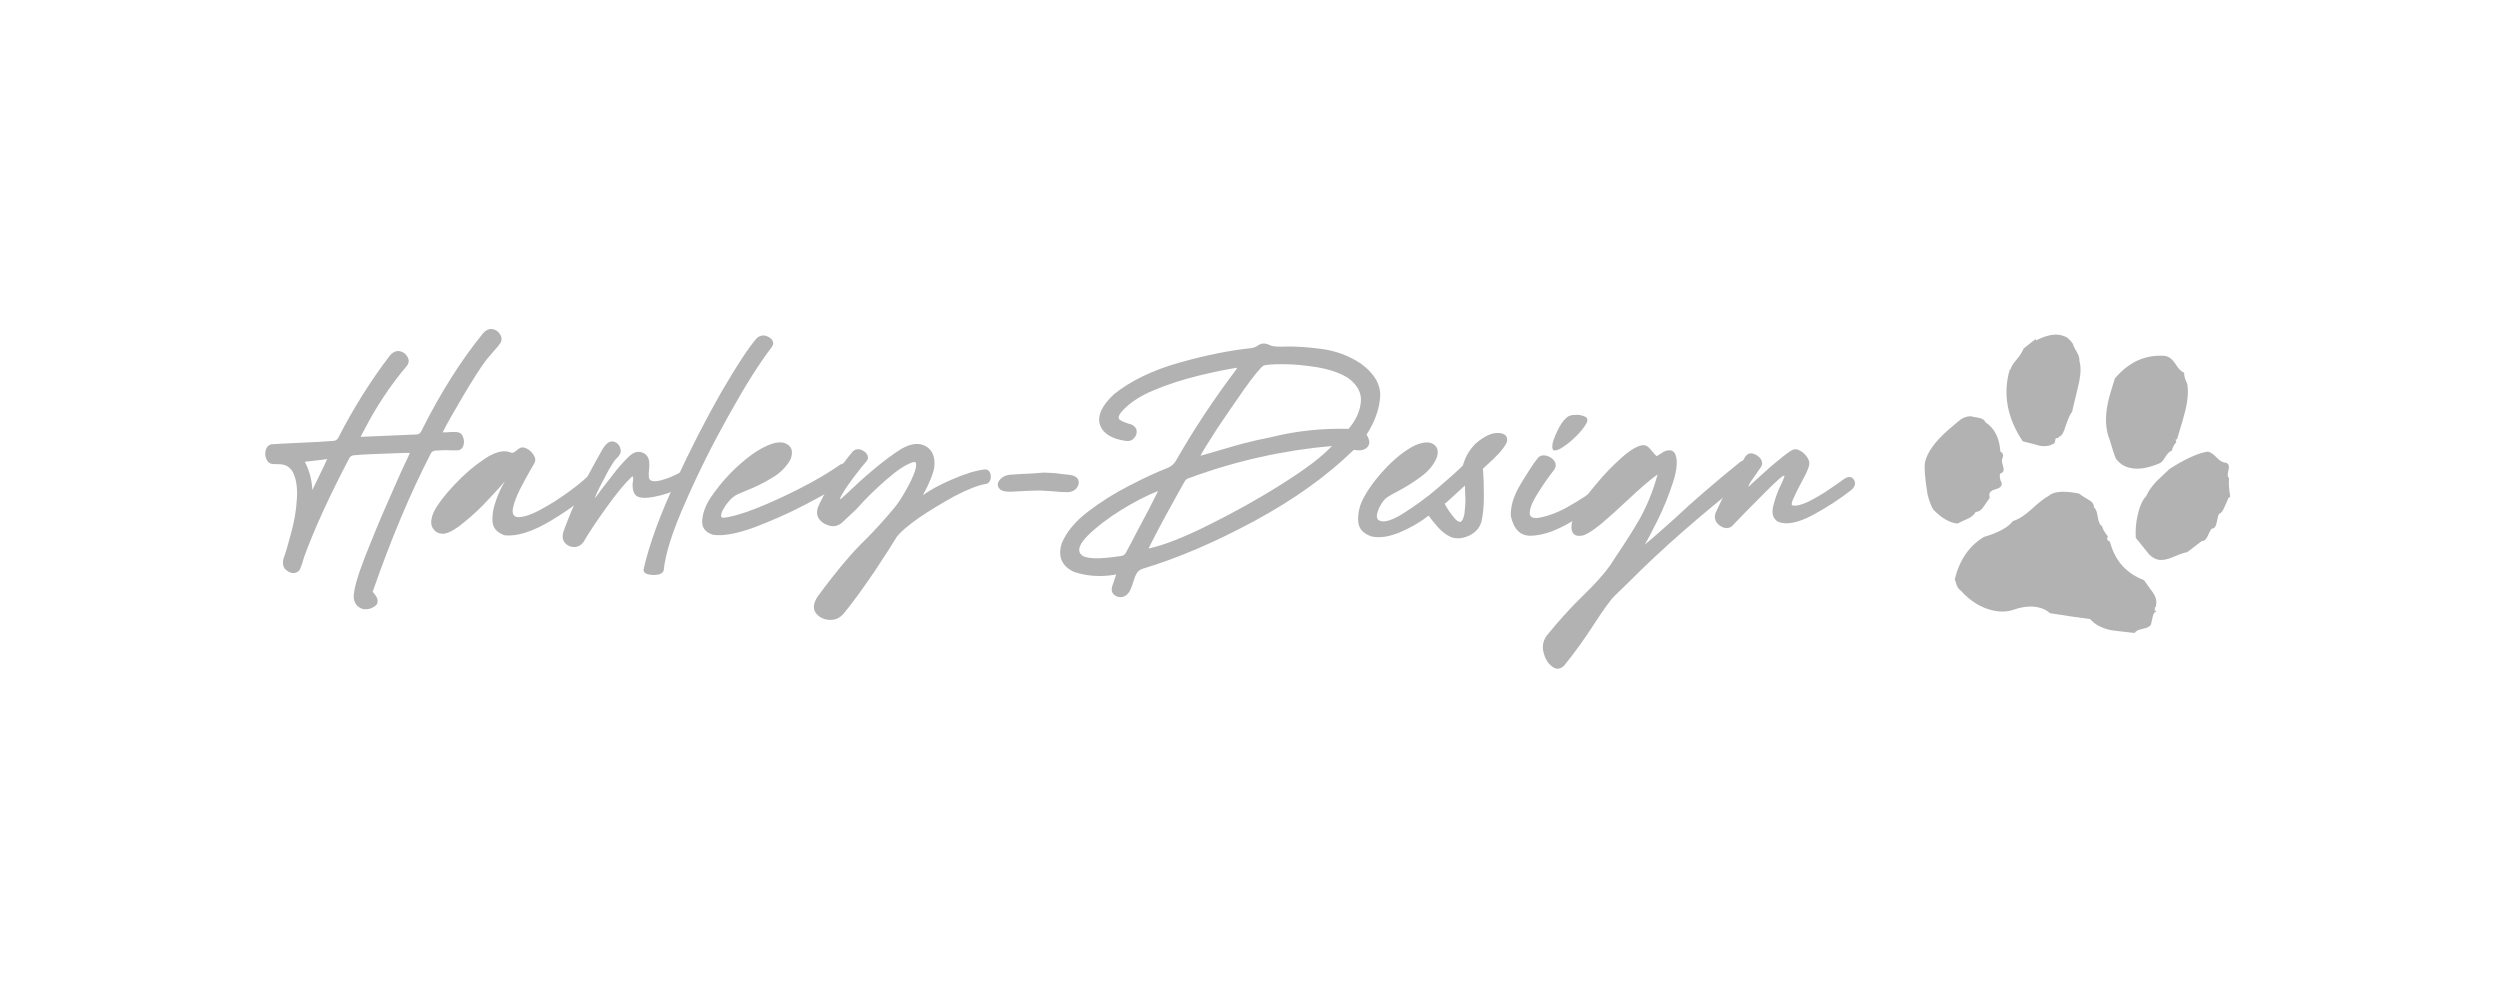
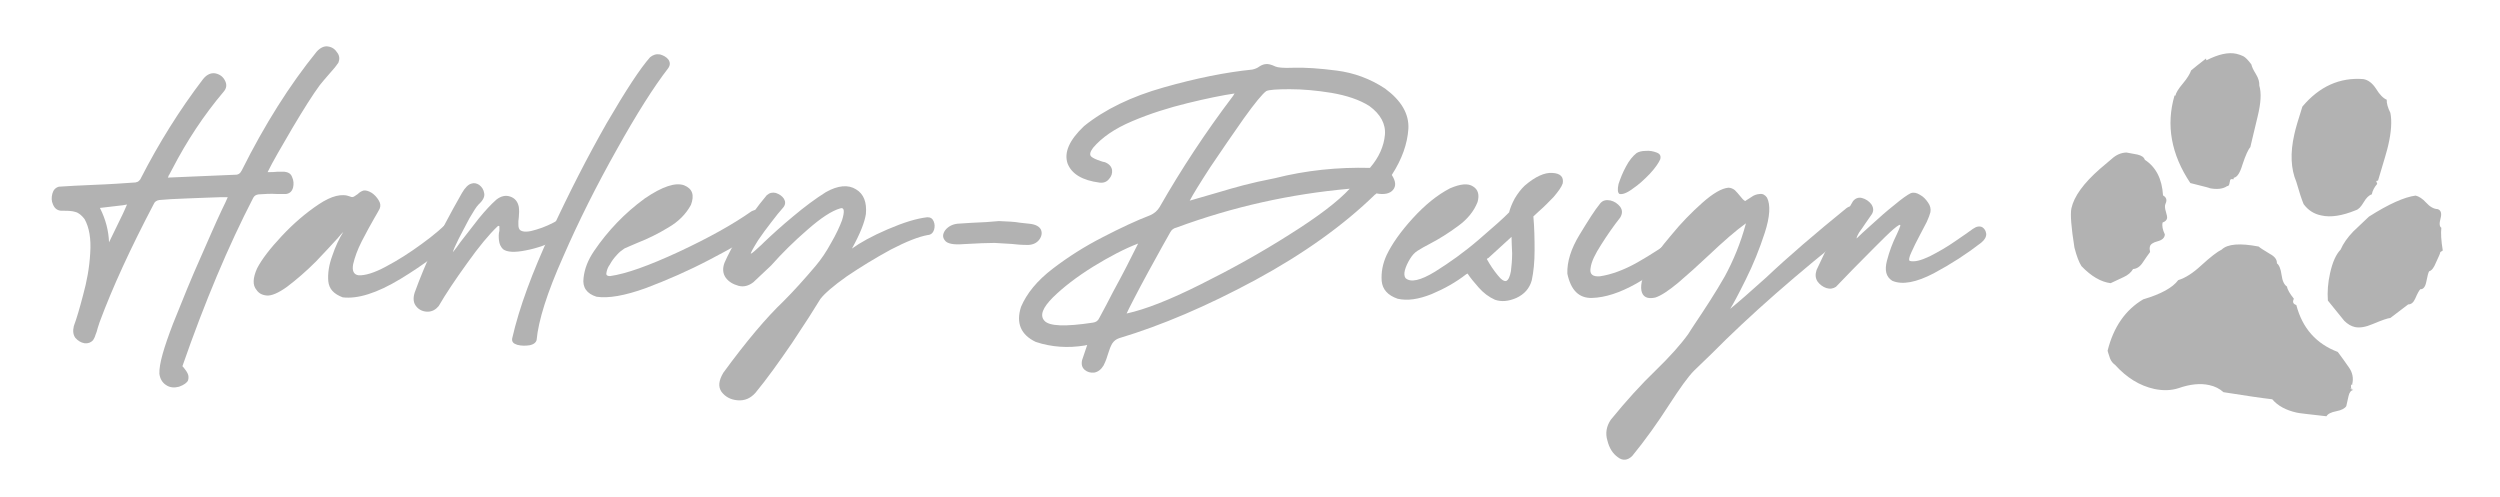
- <svg xmlns="http://www.w3.org/2000/svg" version="1.1" id="Ebene_1" x="0px" y="0px" viewBox="0 0 1504 595.3" style="enable-background:new 0 0 1504 595.3;" xml:space="preserve">
+ <svg xmlns="http://www.w3.org/2000/svg" version="1.1" id="Ebene_1" x="0px" y="0px" viewBox="0 0 1236 245.3" style="enable-background:new 0 0 1236 245.3;" xml:space="preserve">
  <style type="text/css">
	.st0{fill:#B2B2B2;}
</style>
  <g>
-     <path class="st0" d="M253.5,259.3c11.4-22.8,23.7-42.3,37.1-58.8c1.8-2,3.9-2.9,5.7-2.5c2,0.3,3.4,1.4,4.5,3.1   c1.1,1.5,1.2,3.2,0.5,4.9c-0.2,0.3-0.8,1.1-1.7,2.3l-3.2,3.7c-0.9,1.1-1.7,2-2.5,2.9c-0.8,0.9-1.4,1.7-1.8,2.2   c-3.4,4.6-7.9,11.7-13.6,21.3c-5.5,9.4-9.7,16.6-12.2,21.7c1.8,0,3.4,0,4.9-0.2h3.4c1.8,0.2,3.2,0.9,3.8,2.6   c0.8,1.7,0.9,3.5,0.5,5.2c-0.5,1.8-1.5,2.9-3.4,3.2h-4.8c-2.8-0.2-5.9,0-8.9,0.2c-1.2,0.2-2,0.6-2.6,1.7   c-12.2,23.6-23.9,51.3-35,83.2c0,0.2,0.3,0.3,0.5,0.6c0.6,0.8,1.4,1.7,2,2.9c0.6,1.1,0.6,2.3,0.3,3.5c-0.5,1.2-2,2.3-4.5,3.2   c-2.3,0.6-4.5,0.5-6.5-0.9c-1.8-1.2-2.9-3.1-3.2-5.5c-0.2-4.8,2.2-12.9,6.8-24.9c4.8-12,9.1-22.6,13.4-32.2   c4.2-9.5,7.7-17.7,10.8-24.2c1.2-2.5,2.2-4.5,2.8-6h-3.8c-4.5,0.2-9.9,0.3-16.2,0.6c-6.2,0.2-10.8,0.5-13.9,0.8   c-1.2,0.2-2.2,0.8-2.6,1.8c-11.5,21.9-20.5,41.4-26.9,58.7c-0.3,0.8-0.5,1.7-0.9,2.8c-0.3,1.2-0.6,2.3-1.1,3.4   c-0.3,1.1-0.8,2-1.2,2.6c-1.1,1.2-2.5,1.7-4.2,1.5c-1.8-0.3-3.2-1.2-4.5-2.6c-1.1-1.5-1.4-3.4-0.8-5.9c1.4-3.7,2.9-8.9,4.6-15.4   c1.8-6.5,3.1-13.4,3.5-20.6c0.5-7.2-0.5-12.8-2.8-16.9c-1.4-1.8-2.9-3.1-4.5-3.5c-1.5-0.5-3.4-0.6-5.4-0.6h-1.7   c-2-0.2-3.2-1.2-4-3.1c-0.8-1.7-0.8-3.5-0.3-5.4c0.5-1.8,1.5-2.9,3.2-3.4c4.2-0.3,10-0.6,17.1-0.9c8.2-0.3,15.1-0.8,20.8-1.2   c0.8-0.2,1.2-0.3,1.7-0.8c0.3-0.3,0.8-0.8,0.9-1.2c8.9-17.4,19.2-33.9,30.8-49.1c2-2.5,4.2-3.2,6.2-2.8c2.2,0.5,3.7,1.7,4.6,3.5   c1.1,2,0.8,3.9-0.6,5.5c-9.9,11.7-18.3,24.5-25.4,38.2l-1.7,3.2c-0.2,0-0.2,0.3-0.2,0.5c-0.2,0.2-0.2,0.3-0.3,0.6l33.1-1.4   C251.8,261.5,252.8,260.7,253.5,259.3z M187.9,294.8l6.9-14.2c0.6-1.5,1.4-2.9,2-4.5c-1.4,0.3-2.6,0.5-4,0.6   c-3.1,0.3-6.2,0.8-9.4,1.1C186.3,283.5,187.7,289.2,187.9,294.8z" />
-     <path class="st0" d="M296.3,314c-0.3-3.8,0.3-8,2-12.6c1.5-4.5,3.4-8.5,5.4-11.7c-0.6,0.6-1.5,1.5-2.6,2.9   c-2.8,3.1-6.5,7.1-10.9,11.7c-4.6,4.6-9.4,8.8-14.3,12.5c-4.3,3.1-7.7,4.5-10,4.3c-2.3-0.2-4-1.1-5.1-2.8c-2-2.3-1.8-5.9,0.3-10.6   c2.3-4.5,6.5-9.9,12.2-16c5.9-6.3,12-11.5,18.3-15.7c6.3-4.2,11.5-5.5,15.6-3.8c0.6,0.3,1.2,0.3,1.8,0l1.8-1.2   c0.8-0.8,1.7-1.4,2.9-1.8c1.1-0.2,2.5,0.2,4,1.1c1.4,0.9,2.6,2.2,3.5,3.7c0.9,1.4,1.1,2.8,0.5,4.2c-0.6,1.1-1.4,2.6-2.6,4.6   c-2,3.4-4,7.2-6.2,11.4c-2.2,4.3-3.5,8-4.3,11.4c-0.6,3.2,0.2,5.1,2.6,5.5c3.2,0.2,7.9-1.2,13.6-4.3c5.9-3.1,11.7-6.8,17.7-11.2   c6-4.3,10.8-8.5,14.5-12.3c1.5-1.5,3.1-2,4.6-1.7c1.4,0.3,2.3,1.2,2.6,2.9c0.2,1.5-0.8,3.5-2.9,5.9c-7.7,8-17.6,15.4-29.3,22.5   c-11.7,7.1-21.3,10-28.6,9.1C299,320.3,296.7,317.9,296.3,314z" />
-     <path class="st0" d="M345.4,329.1c-2.2,0-4.2-0.9-5.5-2.5c-1.5-1.7-1.8-4-0.9-6.9c2.6-7.2,5.7-14.6,9.1-22   c3.4-7.5,8.2-16.6,14.3-27.3c1.5-2.6,3.1-4.2,4.6-4.6c1.4-0.5,2.6-0.2,3.9,0.6c1.4,1.1,2.2,2.3,2.5,4.2c0.3,1.7-0.6,3.5-2.8,5.5   c-1.1,1.1-2.5,3.4-4.5,6.8c-1.8,3.5-3.7,6.9-5.4,10.3s-2.6,5.5-2.8,6.5c1.2-1.5,2.5-3.2,3.8-5.1c2.9-3.8,6-7.7,9.1-11.7   c3.2-3.9,6-6.9,8.6-9.2c2.3-1.8,4.6-2.3,6.9-1.5c2.3,0.8,3.7,2.5,4.2,5.1c0.2,1.5,0.2,3.2,0,5.1c-0.2,1.4-0.3,2.6-0.2,3.9   c0,1.1,0.3,2,0.9,2.5c1.5,1.1,4.3,0.9,8-0.3c3.8-1.1,7.5-2.8,11.1-4.9c1.4-0.8,2.5-0.6,3.2,0.5c0.9,1.2,1.2,2.6,0.9,4.3   c-0.3,1.7-1.5,3.2-3.7,4.5c-5.7,2.9-11.4,4.9-16.8,5.9c-5.5,1.1-9.2,0.9-11.2-0.6c-1.2-1.2-1.8-2.6-2-4.3c-0.2-1.8-0.2-3.4,0.2-4.8   v-2.2c-0.2-0.3-0.5-0.3-0.9,0c-4.2,4-9.2,10-15.1,18.3c-5.9,8.2-10.6,15.2-14,21.1C349.5,328,347.7,329.1,345.4,329.1z" />
-     <path class="st0" d="M460.3,201.9c1.7,0.5,3.1,1.2,4.2,2.6c0.9,1.4,0.9,2.8-0.2,4.3c-7.1,9.2-15.6,22.6-25.4,40.2   c-9.9,17.6-18.8,35.3-26.5,53c-7.9,17.7-12.2,31.4-13.1,41.1c-0.3,1.2-1.4,2.2-3.5,2.6c-2,0.3-4,0.3-6-0.2c-2-0.6-2.8-1.5-2.6-3.1   c3.5-15.4,10-32.8,19.1-52.5c9.1-19.7,18.3-37.6,27.7-54.1c9.5-16.3,16.6-27.1,21.4-32.5C456.9,202.1,458.4,201.6,460.3,201.9z" />
-     <path class="st0" d="M422.5,312.5c0.5-4.8,2.3-9.1,5.2-13.4c6.8-10,15.2-18.8,25.1-26c8.8-6,15.2-8,19.4-6.5   c4.2,1.7,5.2,4.9,3.4,9.7c-2.5,4.6-6.2,8.3-11.2,11.2c-5.1,3.1-10,5.5-15.1,7.5c-2.3,0.9-4.5,2-6.5,2.8c-1.2,0.8-2.6,1.8-3.8,3.2   c-1.4,1.5-2.6,3.1-3.5,4.8c-1.1,1.5-1.5,2.9-1.7,4.2c-0.2,1.1,0.5,1.5,1.8,1.5c7.9-1.1,19.1-5.1,34-12c14.8-6.9,26.8-13.6,35.9-20   c2.2-1.1,4-1.1,5.5-0.2c1.5,0.8,2.3,2.3,2.3,4.2c-0.2,2-1.7,4-4.6,6.2c-5.4,3.7-13.4,8.2-23.9,13.7c-10.3,5.4-20.8,10-31.4,14   c-10.5,3.8-18.6,5.2-24.5,4.3C424.1,320.2,421.9,317.1,422.5,312.5z" />
-     <path class="st0" d="M544.9,295.1c2.5-4.3,4.3-8.2,5.4-11.2c1.4-4.5,1.1-6.5-0.8-5.9c-4.3,1.2-9.7,4.8-16.2,10.5   c-6.6,5.7-12.6,11.6-18,17.7l-8.8,8.3c-2.3,1.8-4.8,2.5-7.4,1.8c-2.8-0.8-4.8-2-6.3-4c-1.4-2-1.7-4.5-0.6-7.4   c1.5-3.5,4.2-8.6,8-15.2c3.8-6.6,8.2-12.6,12.9-18.2c1.4-1.2,2.8-1.5,4.5-1.1c1.7,0.6,3.1,1.5,4,2.9c0.8,1.4,0.8,2.8-0.3,4.2   c-1.8,2-3.8,4.5-6,7.4c-2.3,2.9-4.5,6-6.5,8.9c-2.8,4.5-4,6.8-3.5,6.6c0.6-0.2,2.3-1.7,5.4-4.6l0.9-0.9c4-3.8,8.8-8.2,14.5-12.9   c5.7-4.8,11.1-8.8,16.2-12c6-3.4,11.1-3.8,14.9-1.4c3.9,2.3,5.4,6.5,4.9,12.2c-0.6,4-2.8,9.7-6.9,17.1c4-2.9,9.9-6.2,17.6-9.5   c7.9-3.4,14.3-5.4,19.7-6c1.5,0,2.5,0.6,3.1,2c0.6,1.4,0.6,2.8,0.2,4.2c-0.5,1.5-1.5,2.5-3.1,2.6c-4.5,0.8-10.6,3.2-18.3,7.2   c-7.7,4.2-14.9,8.6-21.7,13.2c-6.8,4.8-11.1,8.6-13.1,11.2c-2.9,4.8-7.5,12-13.9,21.6c-6.5,9.5-12.5,17.9-18.2,24.8   c-2.5,2.8-5.4,4-8.9,3.7c-3.4-0.3-6-1.7-7.9-4.2c-1.7-2.5-1.4-5.5,0.9-9.4c11.4-15.6,21.3-27.3,29.7-35.3   c5.1-5.1,10.5-11.1,16-17.6C540,303.2,542.5,299.5,544.9,295.1z" />
-     <path class="st0" d="M601.1,293.8c-1.2-1.5-1.1-3.2,0.3-5.1c1.4-1.7,3.4-2.8,6-3.1c4.5-0.3,9.2-0.6,14.2-0.8l6.3-0.5   c4.3,0.2,7.7,0.3,10.3,0.8l4.6,0.5c3.2,0.3,5.2,1.4,5.9,3.1c0.6,1.5,0.3,3.2-0.9,4.8s-3.1,2.5-5.4,2.6c-3.2,0-6-0.2-8.2-0.5   l-8.5-0.5c-3.4,0-8.5,0.2-15.4,0.6C605.5,296.1,602.2,295.5,601.1,293.8z" />
-     <path class="st0" d="M814.3,270.9l-0.5,0.3c-15.6,15.2-35.3,29.3-59.1,42.2c-23.9,12.9-46.4,22.5-67.4,28.8   c-1.5,0.5-2.6,1.4-3.4,2.6c-0.8,1.4-1.4,2.9-2,4.9c-0.5,1.8-1.2,3.8-2.3,6c-1.2,2-2.8,3.2-4.6,3.5c-1.8,0.2-3.4-0.2-4.8-1.4   c-1.2-1.1-1.7-2.6-1.2-4.8l2.5-7.4c-0.3,0-0.6,0-1.1,0.2c-8.5,1.4-16.5,0.8-24.2-1.7c-7.5-3.5-10-9.4-7.4-17.4   c2.8-6.6,7.9-12.9,15.6-18.8c7.7-5.9,15.9-11.1,24.9-15.7c8.9-4.6,16.6-8.2,23.4-10.8c2-0.9,3.5-2.2,4.6-4   c10.8-18.9,22.8-37.1,36.2-54.8c0.2-0.2,0.3-0.5,0.5-0.8c0.2-0.2,0.2-0.5,0.5-0.6c-6.2,0.9-14,2.5-23.4,4.8   c-9.4,2.3-18.6,5.2-27.3,8.9c-8.8,3.7-15.2,8.2-19.4,13.2c-1.5,2-1.8,3.4-0.9,4.3c0.9,0.8,2.5,1.5,4.6,2.2c0.6,0.2,1.4,0.5,2.2,0.6   c2.2,0.9,3.2,2.2,3.5,3.8c0.2,1.7-0.3,3.2-1.5,4.5c-1.1,1.4-2.6,2-4.6,1.8c-8.6-1.1-13.9-4.3-15.9-9.5c-1.8-5.4,0.8-11.5,8.2-18.5   c10.2-8.2,23.4-14.6,39.4-19.1c16.2-4.6,30.8-7.5,43.7-8.8c1.4-0.3,2.6-0.8,3.5-1.5c0.9-0.6,2-1.1,3.1-1.2c1.2-0.2,2.8,0.2,4.9,1.2   c1.1,0.5,4,0.8,8.6,0.6c6-0.2,13.2,0.3,21.7,1.4c8.5,1.1,16.5,4,23.9,8.9c8,5.9,11.9,12.5,11.5,19.9c-0.5,7.4-3.1,14.9-8.2,22.8   c2,3.1,2.2,5.5,0.6,7.4c-1.5,1.8-4.3,2.5-8.3,1.7C814.4,270.9,814.4,270.9,814.3,270.9z M674.4,334.5c1.4-0.2,2.5-0.9,3.1-2.3   c2.3-4.2,4.6-8.6,6.9-13.1c4.5-8.2,8.5-16,12.3-23.7c-6.8,2.6-14.2,6.5-22.2,11.4c-8.2,5.1-14.8,10.2-19.9,15.2   c-5.1,5.1-6.6,8.9-4.3,11.5C652.6,336.3,660.6,336.6,674.4,334.5z M727.4,315.7c15.1-7.5,29.9-15.7,43.9-24.6   c14.2-8.9,24.2-16.5,30-22.8c-29.3,2.6-57.7,8.9-85.6,19.2c-1.4,0.3-2.5,1.1-3.1,2.3l-4,7.1c-2.2,3.9-4.5,8.2-7.1,12.9   c-2.6,4.8-4.8,8.9-6.8,12.8c-2,3.8-3.2,6.3-3.7,7.4C700.2,328,712.2,323.3,727.4,315.7z M736.7,270c3.9-1.2,7.9-2.3,12-3.4   c4.2-1.1,9.4-2.3,15.6-3.5c15.4-3.9,31.1-5.5,47-5.1c4.5-5.2,6.9-10.8,7.4-16.3c0.5-5.4-2.2-10.3-7.7-14.3   c-4.9-3.1-11.2-5.2-18.8-6.5c-7.4-1.2-14.3-1.8-20.6-1.8s-10.2,0.3-11.5,0.9c-1.8,1.2-5.7,5.9-11.2,13.6   c-5.5,7.9-11.1,15.9-16.5,24c-5.4,8.3-8.8,13.9-10.2,16.6C727.7,272.6,732.5,271.2,736.7,270z" />
-     <path class="st0" d="M883.7,322.3c-3.9,1.7-7.4,2-10.6,0.9c-3.1-1.4-5.7-3.4-8-6c-2.3-2.6-4.2-4.9-5.5-6.9h-0.2c0,0-0.2,0-0.2,0.2   h-0.2c-5.1,4-10.8,7.2-17.2,9.9c-6.5,2.6-12,3.4-16.8,2.3c-4.9-1.7-7.5-4.6-7.9-8.8c-0.3-4.3,0.5-8.6,2.5-12.9   c2.6-5.4,6.8-11.4,12.8-18c6.2-6.8,12.3-11.7,18.5-14.9c5.1-2.2,8.9-2.6,11.4-0.9c2.5,1.5,3.2,4.2,2.2,7.7   c-1.8,4.6-5.1,8.6-9.7,11.9c-4.6,3.4-9.2,6.3-14,8.8c-2.3,1.2-4.3,2.3-6,3.4c-1.4,0.9-2.6,2.2-3.7,4c-1.1,1.8-2,3.7-2.5,5.5   c-0.5,1.8-0.3,3.2,0.3,4c2.5,2.3,7.4,1.2,14.6-3.2c7.2-4.5,14.5-9.7,21.7-15.9c7.2-6.2,12.2-10.6,14.9-13.4c0.5-2,1.4-4.3,2.8-6.9   c1.5-2.5,3.1-4.6,4.9-6.3c5.2-4.5,9.9-6.6,13.7-6.3c4,0.2,5.7,2,5.1,5.2c-0.6,1.8-2.2,4-4.6,6.8c-2.5,2.6-4.8,4.9-7.1,6.9   c-1.5,1.4-2.5,2.3-2.8,2.6c0.5,5.5,0.6,11.1,0.6,16.8c0,5.7-0.5,10.6-1.4,14.8C890.2,317.6,887.6,320.5,883.7,322.3z M874.5,311.1   c1.7,2.2,3.2,3.1,4.2,2.8c1.1-0.5,1.8-2.2,2.3-4.8c0.3-2.6,0.6-5.5,0.6-8.8c-0.2-3.1-0.2-5.9-0.3-8.2c-4,3.7-7.9,7.2-11.5,10.5   h-0.2c-0.2,0.2-0.3,0.3-0.5,0.5C870.8,306.2,872.6,308.8,874.5,311.1z" />
-     <path class="st0" d="M930.2,274.1c2,0.5,3.5,1.5,4.8,3.1c1.2,1.7,1.2,3.4,0,5.4c-3.4,4.3-6.5,8.8-9.4,13.4   c-2.9,4.5-4.8,8.3-5.2,11.4c-0.6,3.1,0.9,4.5,4.6,4.2c5.5-0.8,11.9-3.1,18.6-6.9s12.9-7.9,18.6-12c5.7-4.2,9.5-7.2,11.7-8.9   c0.6-0.5,0.9-0.8,1.1-0.9c1.2-0.8,2.5-1.1,3.5-0.6c1.2,0.5,1.8,1.2,2.2,2.5s-0.3,2.5-1.7,4c-2.5,2.3-6.9,6.2-13.7,11.5   s-14.2,10.3-22.3,14.9c-8.2,4.6-15.4,6.9-21.9,7.1c-6.5,0.2-10.5-3.9-12.2-12c-0.2-5.9,1.8-12.3,6-19.2c4.2-6.9,7.5-12.2,10.3-15.6   C926.5,274,928.1,273.7,930.2,274.1z M937.9,257.3c1.5-2.9,3.4-5.2,5.2-6.6c0.9-0.6,2.5-1.1,4.5-1.1c2-0.2,3.8,0.2,5.4,0.8   c1.7,0.6,2.3,1.7,1.8,3.4c-0.8,1.8-2.5,4.3-5.1,7.1c-2.8,2.9-5.5,5.4-8.5,7.4c-2.9,2.2-5.1,2.9-6.5,2.6c-0.9-0.5-1.1-2.2-0.5-4.9   C935.1,263.3,936.2,260.4,937.9,257.3z" />
-     <path class="st0" d="M933.8,401c-2.5-1.8-4.2-4.5-5.1-8.2c-1.1-3.5-0.5-7.1,1.7-10.3c7.5-9.2,14.9-17.4,22.3-24.5   c6.8-6.6,12.2-12.6,16-17.9c0.9-1.5,2-3.1,2.9-4.5c5.5-8.2,10.6-16,15.1-23.9c4.3-7.9,7.9-16.6,10.5-26.3   c-4.9,3.5-11.1,8.9-18.5,15.9c-5.2,4.9-10.2,9.4-14.9,13.4c-4.8,4-8.6,6.5-11.4,7.4c-4,0.9-6.3-0.3-6.9-3.5   c-0.5-3.2,0.6-7.2,3.4-12c2.5-4.3,6.3-9.4,11.4-15.4c4.9-6,10-11.2,15.4-16c5.2-4.6,9.5-7.1,12.8-7.4c1.2,0,2.3,0.5,3.2,1.2   c0.9,0.9,1.7,1.8,2.5,2.8c0.9,1.2,1.8,2.2,2.6,2.6c0.2,0,0.2-0.2,0.3-0.2l2.8-1.8c1.2-0.9,2.6-1.4,4.2-1.5c1.4-0.2,2.6,0.5,3.5,1.8   c1.8,3.5,1.5,9.4-1.1,17.4c-2.6,8-5.7,15.7-9.4,23.1c-3.7,7.5-6.3,12.3-7.7,14.5c4.2-3.4,10-8.5,17.9-15.6   c10.9-10.3,24.2-21.7,39.6-34.2c1.7-1.2,3.1-1.2,4.3,0c1.2,1.2,1.8,2.9,1.8,4.9c0.2,2.2-0.8,4-2.6,5.5   c-27.9,22-51.3,42.5-70.2,61.6l-8.6,8.3c-3.1,3.1-7.1,8.8-12.3,16.8c-5.9,9.2-12,17.7-18.3,25.4C938.7,402.7,936.2,402.9,933.8,401   z" />
-     <path class="st0" d="M1054.6,272.9c1.8,0.5,3.4,1.5,4.6,3.1c1.1,1.7,1.2,3.2,0.3,4.8c-1.1,1.5-2.2,3.2-3.2,4.6   c-1.2,1.8-2.3,3.4-3.2,4.6c-0.8,1.4-1.2,2.3-1.2,2.9c1.5-1.5,4-3.8,7.7-7.1c3.5-3.2,7.2-6.5,10.9-9.4c3.7-3.1,6.5-5.1,8.2-5.9   c1.4-0.5,2.9-0.2,4.5,0.8c1.7,0.9,2.9,2.2,4,3.8c1.1,1.5,1.5,3.2,1.2,4.8c-0.3,1.2-0.9,2.8-1.8,4.8l-3.4,6.5   c-1.7,3.2-3.1,6-4.2,8.5c-1.2,2.5-1.4,4-0.8,4.3c2.3,0.6,5.5-0.2,9.9-2.3c4.3-2.2,8.5-4.6,12.5-7.4c4.2-2.8,6.9-4.8,8.6-6   c0,0,0.2-0.2,0.3-0.2c1.7-1.2,3.2-1.4,4.5-0.8c1.2,0.8,1.8,1.8,2,3.4c0,1.5-0.8,2.9-2.5,4.3c-7.1,5.5-14.8,10.5-23.4,15.1   c-8.6,4.5-15.6,5.9-20.6,3.7c-3.1-2-3.8-5.2-2.6-9.9c1.2-4.6,2.8-8.9,4.8-12.9c0.8-1.7,1.4-3.1,1.8-4.3c0.2-1.1-0.9-0.5-3.5,1.7   c-2.5,2.2-5.5,5.2-9.2,8.9l-10.8,10.9c-4,4.2-6.8,7.1-8.3,8.6c-1.4,0.9-2.9,1.2-4.8,0.6c-1.7-0.6-3.2-1.7-4.3-3.2   c-1.1-1.7-1.2-3.5-0.5-5.7c4.8-10.6,10.8-21.9,18-34C1051.2,273.1,1052.8,272.4,1054.6,272.9z" />
+     <path class="st0" d="M119.5,84.3c11.4-22.8,23.7-42.3,37.1-58.8c1.8-2,3.9-2.9,5.7-2.5c2,0.3,3.4,1.4,4.5,3.1   c1.1,1.5,1.2,3.2,0.5,4.9c-0.2,0.3-0.8,1.1-1.7,2.3l-3.2,3.7c-0.9,1.1-1.7,2-2.5,2.9s-1.4,1.7-1.8,2.2c-3.4,4.6-7.9,11.7-13.6,21.3   c-5.5,9.4-9.7,16.6-12.2,21.7c1.8,0,3.4,0,4.9-0.2h3.4c1.8,0.2,3.2,0.9,3.8,2.6c0.8,1.7,0.9,3.5,0.5,5.2c-0.5,1.8-1.5,2.9-3.4,3.2   h-4.8c-2.8-0.2-5.9,0-8.9,0.2c-1.2,0.2-2,0.6-2.6,1.7c-12.2,23.6-23.9,51.3-35,83.2c0,0.2,0.3,0.3,0.5,0.6c0.6,0.8,1.4,1.7,2,2.9   c0.6,1.1,0.6,2.3,0.3,3.5c-0.5,1.2-2,2.3-4.5,3.2c-2.3,0.6-4.5,0.5-6.5-0.9c-1.8-1.2-2.9-3.1-3.2-5.5c-0.2-4.8,2.2-12.9,6.8-24.9   c4.8-12,9.1-22.6,13.4-32.2c4.2-9.5,7.7-17.7,10.8-24.2c1.2-2.5,2.2-4.5,2.8-6h-3.8c-4.5,0.2-9.9,0.3-16.2,0.6   c-6.2,0.2-10.8,0.5-13.9,0.8c-1.2,0.2-2.2,0.8-2.6,1.8c-11.5,21.9-20.5,41.4-26.9,58.7c-0.3,0.8-0.5,1.7-0.9,2.8   c-0.3,1.2-0.6,2.3-1.1,3.4c-0.3,1.1-0.8,2-1.2,2.6c-1.1,1.2-2.5,1.7-4.2,1.5c-1.8-0.3-3.2-1.2-4.5-2.6c-1.1-1.5-1.4-3.4-0.8-5.9   c1.4-3.7,2.9-8.9,4.6-15.4c1.8-6.5,3.1-13.4,3.5-20.6c0.5-7.2-0.5-12.8-2.8-16.9c-1.4-1.8-2.9-3.1-4.5-3.5   c-1.5-0.5-3.4-0.6-5.4-0.6h-1.7c-2-0.2-3.2-1.2-4-3.1c-0.8-1.7-0.8-3.5-0.3-5.4c0.5-1.8,1.5-2.9,3.2-3.4c4.2-0.3,10-0.6,17.1-0.9   c8.2-0.3,15.1-0.8,20.8-1.2c0.8-0.2,1.2-0.3,1.7-0.8c0.3-0.3,0.8-0.8,0.9-1.2c8.9-17.4,19.2-33.9,30.8-49.1c2-2.5,4.2-3.2,6.2-2.8   c2.2,0.5,3.7,1.7,4.6,3.5c1.1,2,0.8,3.9-0.6,5.5C100.7,57,92.3,69.8,85.2,83.5l-1.7,3.2c-0.2,0-0.2,0.3-0.2,0.5   c-0.2,0.2-0.2,0.3-0.3,0.6l33.1-1.4C117.8,86.5,118.8,85.7,119.5,84.3z M53.9,119.8l6.9-14.2c0.6-1.5,1.4-2.9,2-4.5   c-1.4,0.3-2.6,0.5-4,0.6c-3.1,0.3-6.2,0.8-9.4,1.1C52.3,108.5,53.7,114.2,53.9,119.8z" />
+     <path class="st0" d="M162.3,139c-0.3-3.8,0.3-8,2-12.6c1.5-4.5,3.4-8.5,5.4-11.7c-0.6,0.6-1.5,1.5-2.6,2.9   c-2.8,3.1-6.5,7.1-10.9,11.7c-4.6,4.6-9.4,8.8-14.3,12.5c-4.3,3.1-7.7,4.5-10,4.3s-4-1.1-5.1-2.8c-2-2.3-1.8-5.9,0.3-10.6   c2.3-4.5,6.5-9.9,12.2-16c5.9-6.3,12-11.5,18.3-15.7s11.5-5.5,15.6-3.8c0.6,0.3,1.2,0.3,1.8,0l1.8-1.2c0.8-0.8,1.7-1.4,2.9-1.8   c1.1-0.2,2.5,0.2,4,1.1c1.4,0.9,2.6,2.2,3.5,3.7c0.9,1.4,1.1,2.8,0.5,4.2c-0.6,1.1-1.4,2.6-2.6,4.6c-2,3.4-4,7.2-6.2,11.4   c-2.2,4.3-3.5,8-4.3,11.4c-0.6,3.2,0.2,5.1,2.6,5.5c3.2,0.2,7.9-1.2,13.6-4.3c5.9-3.1,11.7-6.8,17.7-11.2c6-4.3,10.8-8.5,14.5-12.3   c1.5-1.5,3.1-2,4.6-1.7c1.4,0.3,2.3,1.2,2.6,2.9c0.2,1.5-0.8,3.5-2.9,5.9c-7.7,8-17.6,15.4-29.3,22.5c-11.7,7.1-21.3,10-28.6,9.1   C165,145.3,162.7,142.9,162.3,139z" />
+     <path class="st0" d="M211.4,154.1c-2.2,0-4.2-0.9-5.5-2.5c-1.5-1.7-1.8-4-0.9-6.9c2.6-7.2,5.7-14.6,9.1-22   c3.4-7.5,8.2-16.6,14.3-27.3c1.5-2.6,3.1-4.2,4.6-4.6c1.4-0.5,2.6-0.2,3.9,0.6c1.4,1.1,2.2,2.3,2.5,4.2c0.3,1.7-0.6,3.5-2.8,5.5   c-1.1,1.1-2.5,3.4-4.5,6.8c-1.8,3.5-3.7,6.9-5.4,10.3s-2.6,5.5-2.8,6.5c1.2-1.5,2.5-3.2,3.8-5.1c2.9-3.8,6-7.7,9.1-11.7   c3.2-3.9,6-6.9,8.6-9.2c2.3-1.8,4.6-2.3,6.9-1.5s3.7,2.5,4.2,5.1c0.2,1.5,0.2,3.2,0,5.1c-0.2,1.4-0.3,2.6-0.2,3.9   c0,1.1,0.3,2,0.9,2.5c1.5,1.1,4.3,0.9,8-0.3c3.8-1.1,7.5-2.8,11.1-4.9c1.4-0.8,2.5-0.6,3.2,0.5c0.9,1.2,1.2,2.6,0.9,4.3   c-0.3,1.7-1.5,3.2-3.7,4.5c-5.7,2.9-11.4,4.9-16.8,5.9c-5.5,1.1-9.2,0.9-11.2-0.6c-1.2-1.2-1.8-2.6-2-4.3c-0.2-1.8-0.2-3.4,0.2-4.8   v-2.2c-0.2-0.3-0.5-0.3-0.9,0c-4.2,4-9.2,10-15.1,18.3c-5.9,8.2-10.6,15.2-14,21.1C215.5,153,213.7,154.1,211.4,154.1z" />
+     <path class="st0" d="M326.3,26.9c1.7,0.5,3.1,1.2,4.2,2.6c0.9,1.4,0.9,2.8-0.2,4.3c-7.1,9.2-15.6,22.6-25.4,40.2   c-9.9,17.6-18.8,35.3-26.5,53c-7.9,17.7-12.2,31.4-13.1,41.1c-0.3,1.2-1.4,2.2-3.5,2.6c-2,0.3-4,0.3-6-0.2c-2-0.6-2.8-1.5-2.6-3.1   c3.5-15.4,10-32.8,19.1-52.5s18.3-37.6,27.7-54.1c9.5-16.3,16.6-27.1,21.4-32.5C322.9,27.1,324.4,26.6,326.3,26.9z" />
+     <path class="st0" d="M288.5,137.5c0.5-4.8,2.3-9.1,5.2-13.4c6.8-10,15.2-18.8,25.1-26c8.8-6,15.2-8,19.4-6.5   c4.2,1.7,5.2,4.9,3.4,9.7c-2.5,4.6-6.2,8.3-11.2,11.2c-5.1,3.1-10,5.5-15.1,7.5c-2.3,0.9-4.5,2-6.5,2.8c-1.2,0.8-2.6,1.8-3.8,3.2   c-1.4,1.5-2.6,3.1-3.5,4.8c-1.1,1.5-1.5,2.9-1.7,4.2c-0.2,1.1,0.5,1.5,1.8,1.5c7.9-1.1,19.1-5.1,34-12c14.8-6.9,26.8-13.6,35.9-20   c2.2-1.1,4-1.1,5.5-0.2c1.5,0.8,2.3,2.3,2.3,4.2c-0.2,2-1.7,4-4.6,6.2c-5.4,3.7-13.4,8.2-23.9,13.7c-10.3,5.4-20.8,10-31.4,14   c-10.5,3.8-18.6,5.2-24.5,4.3C290.1,145.2,287.9,142.1,288.5,137.5z" />
+     <path class="st0" d="M410.9,120.1c2.5-4.3,4.3-8.2,5.4-11.2c1.4-4.5,1.1-6.5-0.8-5.9c-4.3,1.2-9.7,4.8-16.2,10.5   c-6.6,5.7-12.6,11.6-18,17.7l-8.8,8.3c-2.3,1.8-4.8,2.5-7.4,1.8c-2.8-0.8-4.8-2-6.3-4c-1.4-2-1.7-4.5-0.6-7.4   c1.5-3.5,4.2-8.6,8-15.2s8.2-12.6,12.9-18.2c1.4-1.2,2.8-1.5,4.5-1.1c1.7,0.6,3.1,1.5,4,2.9c0.8,1.4,0.8,2.8-0.3,4.2   c-1.8,2-3.8,4.5-6,7.4c-2.3,2.9-4.5,6-6.5,8.9c-2.8,4.5-4,6.8-3.5,6.6c0.6-0.2,2.3-1.7,5.4-4.6l0.9-0.9c4-3.8,8.8-8.2,14.5-12.9   c5.7-4.8,11.1-8.8,16.2-12c6-3.4,11.1-3.8,14.9-1.4c3.9,2.3,5.4,6.5,4.9,12.2c-0.6,4-2.8,9.7-6.9,17.1c4-2.9,9.9-6.2,17.6-9.5   c7.9-3.4,14.3-5.4,19.7-6c1.5,0,2.5,0.6,3.1,2s0.6,2.8,0.2,4.2c-0.5,1.5-1.5,2.5-3.1,2.6c-4.5,0.8-10.6,3.2-18.3,7.2   c-7.7,4.2-14.9,8.6-21.7,13.2c-6.8,4.8-11.1,8.6-13.1,11.2c-2.9,4.8-7.5,12-13.9,21.6c-6.5,9.5-12.5,17.9-18.2,24.8   c-2.5,2.8-5.4,4-8.9,3.7c-3.4-0.3-6-1.7-7.9-4.2c-1.7-2.5-1.4-5.5,0.9-9.4c11.4-15.6,21.3-27.3,29.7-35.3   c5.1-5.1,10.5-11.1,16-17.6C406,128.2,408.5,124.5,410.9,120.1z" />
+     <path class="st0" d="M467.1,118.8c-1.2-1.5-1.1-3.2,0.3-5.1c1.4-1.7,3.4-2.8,6-3.1c4.5-0.3,9.2-0.6,14.2-0.8l6.3-0.5   c4.3,0.2,7.7,0.3,10.3,0.8l4.6,0.5c3.2,0.3,5.2,1.4,5.9,3.1c0.6,1.5,0.3,3.2-0.9,4.8s-3.1,2.5-5.4,2.6c-3.2,0-6-0.2-8.2-0.5   l-8.5-0.5c-3.4,0-8.5,0.2-15.4,0.6C471.5,121.1,468.2,120.5,467.1,118.8z" />
+     <path class="st0" d="M680.3,95.9l-0.5,0.3c-15.6,15.2-35.3,29.3-59.1,42.2c-23.9,12.9-46.4,22.5-67.4,28.8   c-1.5,0.5-2.6,1.4-3.4,2.6c-0.8,1.4-1.4,2.9-2,4.9c-0.5,1.8-1.2,3.8-2.3,6c-1.2,2-2.8,3.2-4.6,3.5c-1.8,0.2-3.4-0.2-4.8-1.4   c-1.2-1.1-1.7-2.6-1.2-4.8l2.5-7.4c-0.3,0-0.6,0-1.1,0.2c-8.5,1.4-16.5,0.8-24.2-1.7c-7.5-3.5-10-9.4-7.4-17.4   c2.8-6.6,7.9-12.9,15.6-18.8c7.7-5.9,15.9-11.1,24.9-15.7c8.9-4.6,16.6-8.2,23.4-10.8c2-0.9,3.5-2.2,4.6-4   c10.8-18.9,22.8-37.1,36.2-54.8c0.2-0.2,0.3-0.5,0.5-0.8c0.2-0.2,0.2-0.5,0.5-0.6c-6.2,0.9-14,2.5-23.4,4.8s-18.6,5.2-27.3,8.9   c-8.8,3.7-15.2,8.2-19.4,13.2c-1.5,2-1.8,3.4-0.9,4.3c0.9,0.8,2.5,1.5,4.6,2.2c0.6,0.2,1.4,0.5,2.2,0.6c2.2,0.9,3.2,2.2,3.5,3.8   c0.2,1.7-0.3,3.2-1.5,4.5c-1.1,1.4-2.6,2-4.6,1.8c-8.6-1.1-13.9-4.3-15.9-9.5c-1.8-5.4,0.8-11.5,8.2-18.5   c10.2-8.2,23.4-14.6,39.4-19.1c16.2-4.6,30.8-7.5,43.7-8.8c1.4-0.3,2.6-0.8,3.5-1.5c0.9-0.6,2-1.1,3.1-1.2c1.2-0.2,2.8,0.2,4.9,1.2   c1.1,0.5,4,0.8,8.6,0.6c6-0.2,13.2,0.3,21.7,1.4c8.5,1.1,16.5,4,23.9,8.9c8,5.9,11.9,12.5,11.5,19.9c-0.5,7.4-3.1,14.9-8.2,22.8   c2,3.1,2.2,5.5,0.6,7.4c-1.5,1.8-4.3,2.5-8.3,1.7C680.4,95.9,680.4,95.9,680.3,95.9z M540.4,159.5c1.4-0.2,2.5-0.9,3.1-2.3   c2.3-4.2,4.6-8.6,6.9-13.1c4.5-8.2,8.5-16,12.3-23.7c-6.8,2.6-14.2,6.5-22.2,11.4c-8.2,5.1-14.8,10.2-19.9,15.2   c-5.1,5.1-6.6,8.9-4.3,11.5C518.6,161.3,526.6,161.6,540.4,159.5z M593.4,140.7c15.1-7.5,29.9-15.7,43.9-24.6   c14.2-8.9,24.2-16.5,30-22.8c-29.3,2.6-57.7,8.9-85.6,19.2c-1.4,0.3-2.5,1.1-3.1,2.3l-4,7.1c-2.2,3.9-4.5,8.2-7.1,12.9   c-2.6,4.8-4.8,8.9-6.8,12.8c-2,3.8-3.2,6.3-3.7,7.4C566.2,153,578.2,148.3,593.4,140.7z M602.7,95c3.9-1.2,7.9-2.3,12-3.4   c4.2-1.1,9.4-2.3,15.6-3.5c15.4-3.9,31.1-5.5,47-5.1c4.5-5.2,6.9-10.8,7.4-16.3c0.5-5.4-2.2-10.3-7.7-14.3   c-4.9-3.1-11.2-5.2-18.8-6.5c-7.4-1.2-14.3-1.8-20.6-1.8s-10.2,0.3-11.5,0.9c-1.8,1.2-5.7,5.9-11.2,13.6   c-5.5,7.9-11.1,15.9-16.5,24c-5.4,8.3-8.8,13.9-10.2,16.6C593.7,97.6,598.5,96.2,602.7,95z" />
+     <path class="st0" d="M749.7,147.3c-3.9,1.7-7.4,2-10.6,0.9c-3.1-1.4-5.7-3.4-8-6s-4.2-4.9-5.5-6.9h-0.2c0,0-0.2,0-0.2,0.2H725   c-5.1,4-10.8,7.2-17.2,9.9c-6.5,2.6-12,3.4-16.8,2.3c-4.9-1.7-7.5-4.6-7.9-8.8c-0.3-4.3,0.5-8.6,2.5-12.9c2.6-5.4,6.8-11.4,12.8-18   c6.2-6.8,12.3-11.7,18.5-14.9c5.1-2.2,8.9-2.6,11.4-0.9c2.5,1.5,3.2,4.2,2.2,7.7c-1.8,4.6-5.1,8.6-9.7,11.9   c-4.6,3.4-9.2,6.3-14,8.8c-2.3,1.2-4.3,2.3-6,3.4c-1.4,0.9-2.6,2.2-3.7,4c-1.1,1.8-2,3.7-2.5,5.5s-0.3,3.2,0.3,4   c2.5,2.3,7.4,1.2,14.6-3.2c7.2-4.5,14.5-9.7,21.7-15.9c7.2-6.2,12.2-10.6,14.9-13.4c0.5-2,1.4-4.3,2.8-6.9c1.5-2.5,3.1-4.6,4.9-6.3   c5.2-4.5,9.9-6.6,13.7-6.3c4,0.2,5.7,2,5.1,5.2c-0.6,1.8-2.2,4-4.6,6.8c-2.5,2.6-4.8,4.9-7.1,6.9c-1.5,1.4-2.5,2.3-2.8,2.6   c0.5,5.5,0.6,11.1,0.6,16.8c0,5.7-0.5,10.6-1.4,14.8C756.2,142.6,753.6,145.5,749.7,147.3z M740.5,136.1c1.7,2.2,3.2,3.1,4.2,2.8   c1.1-0.5,1.8-2.2,2.3-4.8c0.3-2.6,0.6-5.5,0.6-8.8c-0.2-3.1-0.2-5.9-0.3-8.2c-4,3.7-7.9,7.2-11.5,10.5h-0.2   c-0.2,0.2-0.3,0.3-0.5,0.5C736.8,131.2,738.6,133.8,740.5,136.1z" />
+     <path class="st0" d="M796.2,99.1c2,0.5,3.5,1.5,4.8,3.1c1.2,1.7,1.2,3.4,0,5.4c-3.4,4.3-6.5,8.8-9.4,13.4   c-2.9,4.5-4.8,8.3-5.2,11.4c-0.6,3.1,0.9,4.5,4.6,4.2c5.5-0.8,11.9-3.1,18.6-6.9s12.9-7.9,18.6-12c5.7-4.2,9.5-7.2,11.7-8.9   c0.6-0.5,0.9-0.8,1.1-0.9c1.2-0.8,2.5-1.1,3.5-0.6c1.2,0.5,1.8,1.2,2.2,2.5s-0.3,2.5-1.7,4c-2.5,2.3-6.9,6.2-13.7,11.5   s-14.2,10.3-22.3,14.9c-8.2,4.6-15.4,6.9-21.9,7.1s-10.5-3.9-12.2-12c-0.2-5.9,1.8-12.3,6-19.2c4.2-6.9,7.5-12.2,10.3-15.6   C792.5,99,794.1,98.7,796.2,99.1z M803.9,82.3c1.5-2.9,3.4-5.2,5.2-6.6c0.9-0.6,2.5-1.1,4.5-1.1c2-0.2,3.8,0.2,5.4,0.8   c1.7,0.6,2.3,1.7,1.8,3.4c-0.8,1.8-2.5,4.3-5.1,7.1c-2.8,2.9-5.5,5.4-8.5,7.4c-2.9,2.2-5.1,2.9-6.5,2.6c-0.9-0.5-1.1-2.2-0.5-4.9   C801.1,88.3,802.2,85.4,803.9,82.3z" />
+     <path class="st0" d="M799.8,226c-2.5-1.8-4.2-4.5-5.1-8.2c-1.1-3.5-0.5-7.1,1.7-10.3c7.5-9.2,14.9-17.4,22.3-24.5   c6.8-6.6,12.2-12.6,16-17.9c0.9-1.5,2-3.1,2.9-4.5c5.5-8.2,10.6-16,15.1-23.9c4.3-7.9,7.9-16.6,10.5-26.3   c-4.9,3.5-11.1,8.9-18.5,15.9c-5.2,4.9-10.2,9.4-14.9,13.4c-4.8,4-8.6,6.5-11.4,7.4c-4,0.9-6.3-0.3-6.9-3.5   c-0.5-3.2,0.6-7.2,3.4-12c2.5-4.3,6.3-9.4,11.4-15.4c4.9-6,10-11.2,15.4-16c5.2-4.6,9.5-7.1,12.8-7.4c1.2,0,2.3,0.5,3.2,1.2   c0.9,0.9,1.7,1.8,2.5,2.8c0.9,1.2,1.8,2.2,2.6,2.6c0.2,0,0.2-0.2,0.3-0.2l2.8-1.8c1.2-0.9,2.6-1.4,4.2-1.5c1.4-0.2,2.6,0.5,3.5,1.8   c1.8,3.5,1.5,9.4-1.1,17.4s-5.7,15.7-9.4,23.1c-3.7,7.5-6.3,12.3-7.7,14.5c4.2-3.4,10-8.5,17.9-15.6c10.9-10.3,24.2-21.7,39.6-34.2   c1.7-1.2,3.1-1.2,4.3,0c1.2,1.2,1.8,2.9,1.8,4.9c0.2,2.2-0.8,4-2.6,5.5c-27.9,22-51.3,42.5-70.2,61.6l-8.6,8.3   c-3.1,3.1-7.1,8.8-12.3,16.8c-5.9,9.2-12,17.7-18.3,25.4C804.7,227.7,802.2,227.9,799.8,226z" />
+     <path class="st0" d="M920.6,97.9c1.8,0.5,3.4,1.5,4.6,3.1c1.1,1.7,1.2,3.2,0.3,4.8c-1.1,1.5-2.2,3.2-3.2,4.6   c-1.2,1.8-2.3,3.4-3.2,4.6c-0.8,1.4-1.2,2.3-1.2,2.9c1.5-1.5,4-3.8,7.7-7.1c3.5-3.2,7.2-6.5,10.9-9.4c3.7-3.1,6.5-5.1,8.2-5.9   c1.4-0.5,2.9-0.2,4.5,0.8c1.7,0.9,2.9,2.2,4,3.8c1.1,1.5,1.5,3.2,1.2,4.8c-0.3,1.2-0.9,2.8-1.8,4.8l-3.4,6.5   c-1.7,3.2-3.1,6-4.2,8.5c-1.2,2.5-1.4,4-0.8,4.3c2.3,0.6,5.5-0.2,9.9-2.3c4.3-2.2,8.5-4.6,12.5-7.4c4.2-2.8,6.9-4.8,8.6-6   c0,0,0.2-0.2,0.3-0.2c1.7-1.2,3.2-1.4,4.5-0.8c1.2,0.8,1.8,1.8,2,3.4c0,1.5-0.8,2.9-2.5,4.3c-7.1,5.5-14.8,10.5-23.4,15.1   c-8.6,4.5-15.6,5.9-20.6,3.7c-3.1-2-3.8-5.2-2.6-9.9c1.2-4.6,2.8-8.9,4.8-12.9c0.8-1.7,1.4-3.1,1.8-4.3c0.2-1.1-0.9-0.5-3.5,1.7   c-2.5,2.2-5.5,5.2-9.2,8.9L916,133.2c-4,4.2-6.8,7.1-8.3,8.6c-1.4,0.9-2.9,1.2-4.8,0.6c-1.7-0.6-3.2-1.7-4.3-3.2   c-1.1-1.7-1.2-3.5-0.5-5.7c4.8-10.6,10.8-21.9,18-34C917.2,98.1,918.8,97.4,920.6,97.9z" />
  </g>
  <g>
-     <path class="st0" d="M1163.1,306.6c-1.2-1.8-2.4-4.9-3.5-9.2c-1.6-10-2.1-16.5-1.5-19.4c1.3-5.9,6-12.4,14.1-19.5   c0.3-0.2,2.3-1.9,5.9-5c2.2-2,4.6-3,7.2-3.1c-0.1,0,1.7,0.3,5.4,1c2.1,0.5,3.3,1.3,3.7,2.6c5.5,3.6,8.5,9.4,9,17.6   c1.7,1,2.1,2.3,1.2,4.2c-0.4,0.9-0.3,2.2,0.2,3.8c0.5,1.6,0.7,2.7,0.6,3.3c-0.2,1-1,1.7-2.2,2.1c-0.4,1.6,0,3.6,1.1,5.9   c-0.1,1.7-1.3,2.8-3.6,3.4c-2.3,0.6-3.6,1.5-3.8,2.7c-0.2,0.7-0.1,1.6,0.1,2.6c-1.3,1.7-2.4,3.4-3.5,5c-1.3,2.1-3,3.3-4.9,3.4   c-1,1.7-2.5,3-4.7,4c-2.2,1-4.3,2-6.4,3C1172.7,314.4,1167.9,311.6,1163.1,306.6z M1176,348.4c2.9-11.7,8.8-20.2,17.6-25.4   c8.8-2.6,14.6-5.8,17.3-9.5c3.6-1.1,7.3-3.5,11.3-7.2c4.7-4.3,8.1-6.9,10.2-7.9c2.9-2.8,9-3.3,18.3-1.5c0.5,0.5,2.3,1.7,5.5,3.6   c2.4,1.3,3.6,2.8,3.5,4.7c1.1,0.8,1.9,2.7,2.3,5.7c0.4,3,1.3,4.9,2.7,5.8c0.2,1.5,1.4,3.5,3.4,6c-0.8,1.6-0.4,2.6,1.2,3.1   c3,11.5,9.9,19.2,20.5,23.2c1.8,2.4,3.6,4.9,5.4,7.5c1.9,2.6,2.5,5.5,1.7,8.6l1.2,0.3c-0.4-0.2-0.9-0.3-1.7-0.2   c-0.1,0.4-0.1,1,0,1.7l1.2,0.3c-0.4-0.2-1-0.2-1.7,0l1.6,0.6c-1.2,0.2-2,1.2-2.4,3.1l-1.1,4.9c-0.7,1.1-2.3,2-4.9,2.5   c-2.6,0.5-4.2,1.3-4.9,2.5c-8.7-1-13.6-1.5-14.7-1.8c-5.4-1.2-9.4-3.4-12.1-6.6c-5.3-0.6-13.4-1.8-24.1-3.5c-1.9-1.7-4.2-2.9-7-3.5   c-4.4-1-9.5-0.5-15.2,1.5c-3.7,1.2-7.7,1.3-12,0.4c-7.3-1.6-13.7-5.6-19.4-11.9c-1-0.7-1.9-1.7-2.5-3.2   C1176.4,349.8,1176,348.6,1176,348.4z M1216.9,265.5c-9.5-14.2-12.1-28.7-7.8-43.3l0.4,0.1c0.3-1.4,1.5-3.4,3.7-6   c2.2-2.6,3.5-4.8,4.1-6.5c1.6-1.4,4.1-3.3,7.4-5.9c-0.1,0.3,0,0.6,0.2,0.9c5.9-3,10.8-4.1,14.8-3.2c1.2,0.3,2.4,0.7,3.4,1.2   c1,0.5,2.4,1.9,4,4.1c0.2,1.1,0.9,2.6,2.2,4.7c1.3,2.1,1.8,4,1.7,5.7c1.1,3.6,0.8,8.6-0.8,15.2c-2.6,10.8-3.8,15.9-3.6,15.2   c-1.1,1.2-2.4,4.1-3.9,8.6c-1.2,4.1-2.6,6.3-4.3,6.6l-0.2,0.8c-0.8-0.3-1.3-0.2-1.6,0.3l-0.4,1.9c-0.2,0.8-0.6,1.2-1.1,1.1   c-2,1.4-5,1.8-8.9,1C1227.6,268.2,1224.5,267.4,1216.9,265.5z M1272.9,275.9c-1-2.4-2.2-6.1-3.6-11c-2.7-6.4-3.1-14.2-1-23.4   c0.6-2.9,2-7.5,4-13.8c8.4-10,18.5-14.5,30.1-13.6c2.5,0.4,4.6,2.1,6.4,4.9c1.7,2.8,3.5,4.6,5.2,5.3c-0.1,1.7,0.5,3.9,1.8,6.5   c0.8,3.9,0.5,9.4-1.1,16.2c-0.4,1.9-2.1,7.7-5,17.3c-0.1,0-0.4,0-0.9,0.2l0.5,1.4c-1.4,1.6-2.3,3.3-2.7,5.2c-1.4,0.4-2.7,1.7-4,3.9   c-1.3,2.2-2.5,3.5-3.8,3.9c-6.8,2.8-12.6,3.7-17.2,2.6C1278,280.8,1275.1,278.9,1272.9,275.9z M1284.9,323.6   c-0.3-4.3,0-8.8,1.1-13.6c1.2-5.4,2.9-9.2,5.2-11.6c1.3-3,3.4-6,6.3-9c2.6-2.4,5.1-4.9,7.7-7.3c9.9-6.3,17.6-9.7,23.1-10.4   c1.6,0.4,3.4,1.5,5.2,3.5c1.8,2,3.7,3.1,5.7,3.2c1.6,0.5,2.1,2.1,1.4,4.6c-0.7,2.6-0.5,4.1,0.4,4.6c-0.3,2.7-0.1,6.4,0.7,11.2   c0,0.1-0.3,0.3-0.7,0.5c-0.4,0.2-0.6,0.4-0.6,0.7c0,0.3-0.7,1.9-2.1,4.9c-1,2.5-2.1,3.9-3.3,4.2c-0.4,0.5-0.9,2.3-1.5,5.5   c-0.5,2.3-1.5,3.5-2.9,3.4c-0.5,0.5-1.4,2-2.5,4.6c-0.9,2-2,2.9-3.5,2.9c-2.1,1.6-5,3.8-8.8,6.7c-1.3,0.1-4.2,1.1-8.7,3   c-3.5,1.5-6.4,2-8.8,1.5c-1.9-0.4-3.7-1.5-5.3-3.1L1284.9,323.6z" />
+     <path class="st0" d="M1029.1,131.6c-1.2-1.8-2.4-4.9-3.5-9.2c-1.6-10-2.1-16.5-1.5-19.4c1.3-5.9,6-12.4,14.1-19.5   c0.3-0.2,2.3-1.9,5.9-5c2.2-2,4.6-3,7.2-3.1c-0.1,0,1.7,0.3,5.4,1c2.1,0.5,3.3,1.3,3.7,2.6c5.5,3.6,8.5,9.4,9,17.6   c1.7,1,2.1,2.3,1.2,4.2c-0.4,0.9-0.3,2.2,0.2,3.8c0.5,1.6,0.7,2.7,0.6,3.3c-0.2,1-1,1.7-2.2,2.1c-0.4,1.6,0,3.6,1.1,5.9   c-0.1,1.7-1.3,2.8-3.6,3.4c-2.3,0.6-3.6,1.5-3.8,2.7c-0.2,0.7-0.1,1.6,0.1,2.6c-1.3,1.7-2.4,3.4-3.5,5c-1.3,2.1-3,3.3-4.9,3.4   c-1,1.7-2.5,3-4.7,4s-4.3,2-6.4,3C1038.7,139.4,1033.9,136.6,1029.1,131.6z M1042,173.4c2.9-11.7,8.8-20.2,17.6-25.4   c8.8-2.6,14.6-5.8,17.3-9.5c3.6-1.1,7.3-3.5,11.3-7.2c4.7-4.3,8.1-6.9,10.2-7.9c2.9-2.8,9-3.3,18.3-1.5c0.5,0.5,2.3,1.7,5.5,3.6   c2.4,1.3,3.6,2.8,3.5,4.7c1.1,0.8,1.9,2.7,2.3,5.7s1.3,4.9,2.7,5.8c0.2,1.5,1.4,3.5,3.4,6c-0.8,1.6-0.4,2.6,1.2,3.1   c3,11.5,9.9,19.2,20.5,23.2c1.8,2.4,3.6,4.9,5.4,7.5c1.9,2.6,2.5,5.5,1.7,8.6l1.2,0.3c-0.4-0.2-0.9-0.3-1.7-0.2   c-0.1,0.4-0.1,1,0,1.7l1.2,0.3c-0.4-0.2-1-0.2-1.7,0l1.6,0.6c-1.2,0.2-2,1.2-2.4,3.1l-1.1,4.9c-0.7,1.1-2.3,2-4.9,2.5   s-4.2,1.3-4.9,2.5c-8.7-1-13.6-1.5-14.7-1.8c-5.4-1.2-9.4-3.4-12.1-6.6c-5.3-0.6-13.4-1.8-24.1-3.5c-1.9-1.7-4.2-2.9-7-3.5   c-4.4-1-9.5-0.5-15.2,1.5c-3.7,1.2-7.7,1.3-12,0.4c-7.3-1.6-13.7-5.6-19.4-11.9c-1-0.7-1.9-1.7-2.5-3.2   C1042.4,174.8,1042,173.6,1042,173.4z M1082.9,90.5c-9.5-14.2-12.1-28.7-7.8-43.3l0.4,0.1c0.3-1.4,1.5-3.4,3.7-6s3.5-4.8,4.1-6.5   c1.6-1.4,4.1-3.3,7.4-5.9c-0.1,0.3,0,0.6,0.2,0.9c5.9-3,10.8-4.1,14.8-3.2c1.2,0.3,2.4,0.7,3.4,1.2s2.4,1.9,4,4.1   c0.2,1.1,0.9,2.6,2.2,4.7c1.3,2.1,1.8,4,1.7,5.7c1.1,3.6,0.8,8.6-0.8,15.2c-2.6,10.8-3.8,15.9-3.6,15.2c-1.1,1.2-2.4,4.1-3.9,8.6   c-1.2,4.1-2.6,6.3-4.3,6.6l-0.2,0.8c-0.8-0.3-1.3-0.2-1.6,0.3l-0.4,1.9c-0.2,0.8-0.6,1.2-1.1,1.1c-2,1.4-5,1.8-8.9,1   C1093.6,93.2,1090.5,92.4,1082.9,90.5z M1138.9,100.9c-1-2.4-2.2-6.1-3.6-11c-2.7-6.4-3.1-14.2-1-23.4c0.6-2.9,2-7.5,4-13.8   c8.4-10,18.5-14.5,30.1-13.6c2.5,0.4,4.6,2.1,6.4,4.9c1.7,2.8,3.5,4.6,5.2,5.3c-0.1,1.7,0.5,3.9,1.8,6.5c0.8,3.9,0.5,9.4-1.1,16.2   c-0.4,1.9-2.1,7.7-5,17.3c-0.1,0-0.4,0-0.9,0.2l0.5,1.4c-1.4,1.6-2.3,3.3-2.7,5.2c-1.4,0.4-2.7,1.7-4,3.9c-1.3,2.2-2.5,3.5-3.8,3.9   c-6.8,2.8-12.6,3.7-17.2,2.6C1144,105.8,1141.1,103.9,1138.9,100.9z M1150.9,148.6c-0.3-4.3,0-8.8,1.1-13.6   c1.2-5.4,2.9-9.2,5.2-11.6c1.3-3,3.4-6,6.3-9c2.6-2.4,5.1-4.9,7.7-7.3c9.9-6.3,17.6-9.7,23.1-10.4c1.6,0.4,3.4,1.5,5.2,3.5   c1.8,2,3.7,3.1,5.7,3.2c1.6,0.5,2.1,2.1,1.4,4.6c-0.7,2.6-0.5,4.1,0.4,4.6c-0.3,2.7-0.1,6.4,0.7,11.2c0,0.1-0.3,0.3-0.7,0.5   c-0.4,0.2-0.6,0.4-0.6,0.7c0,0.3-0.7,1.9-2.1,4.9c-1,2.5-2.1,3.9-3.3,4.2c-0.4,0.5-0.9,2.3-1.5,5.5c-0.5,2.3-1.5,3.5-2.9,3.4   c-0.5,0.5-1.4,2-2.5,4.6c-0.9,2-2,2.9-3.5,2.9c-2.1,1.6-5,3.8-8.8,6.7c-1.3,0.1-4.2,1.1-8.7,3c-3.5,1.5-6.4,2-8.8,1.5   c-1.9-0.4-3.7-1.5-5.3-3.1L1150.9,148.6z" />
  </g>
</svg>
